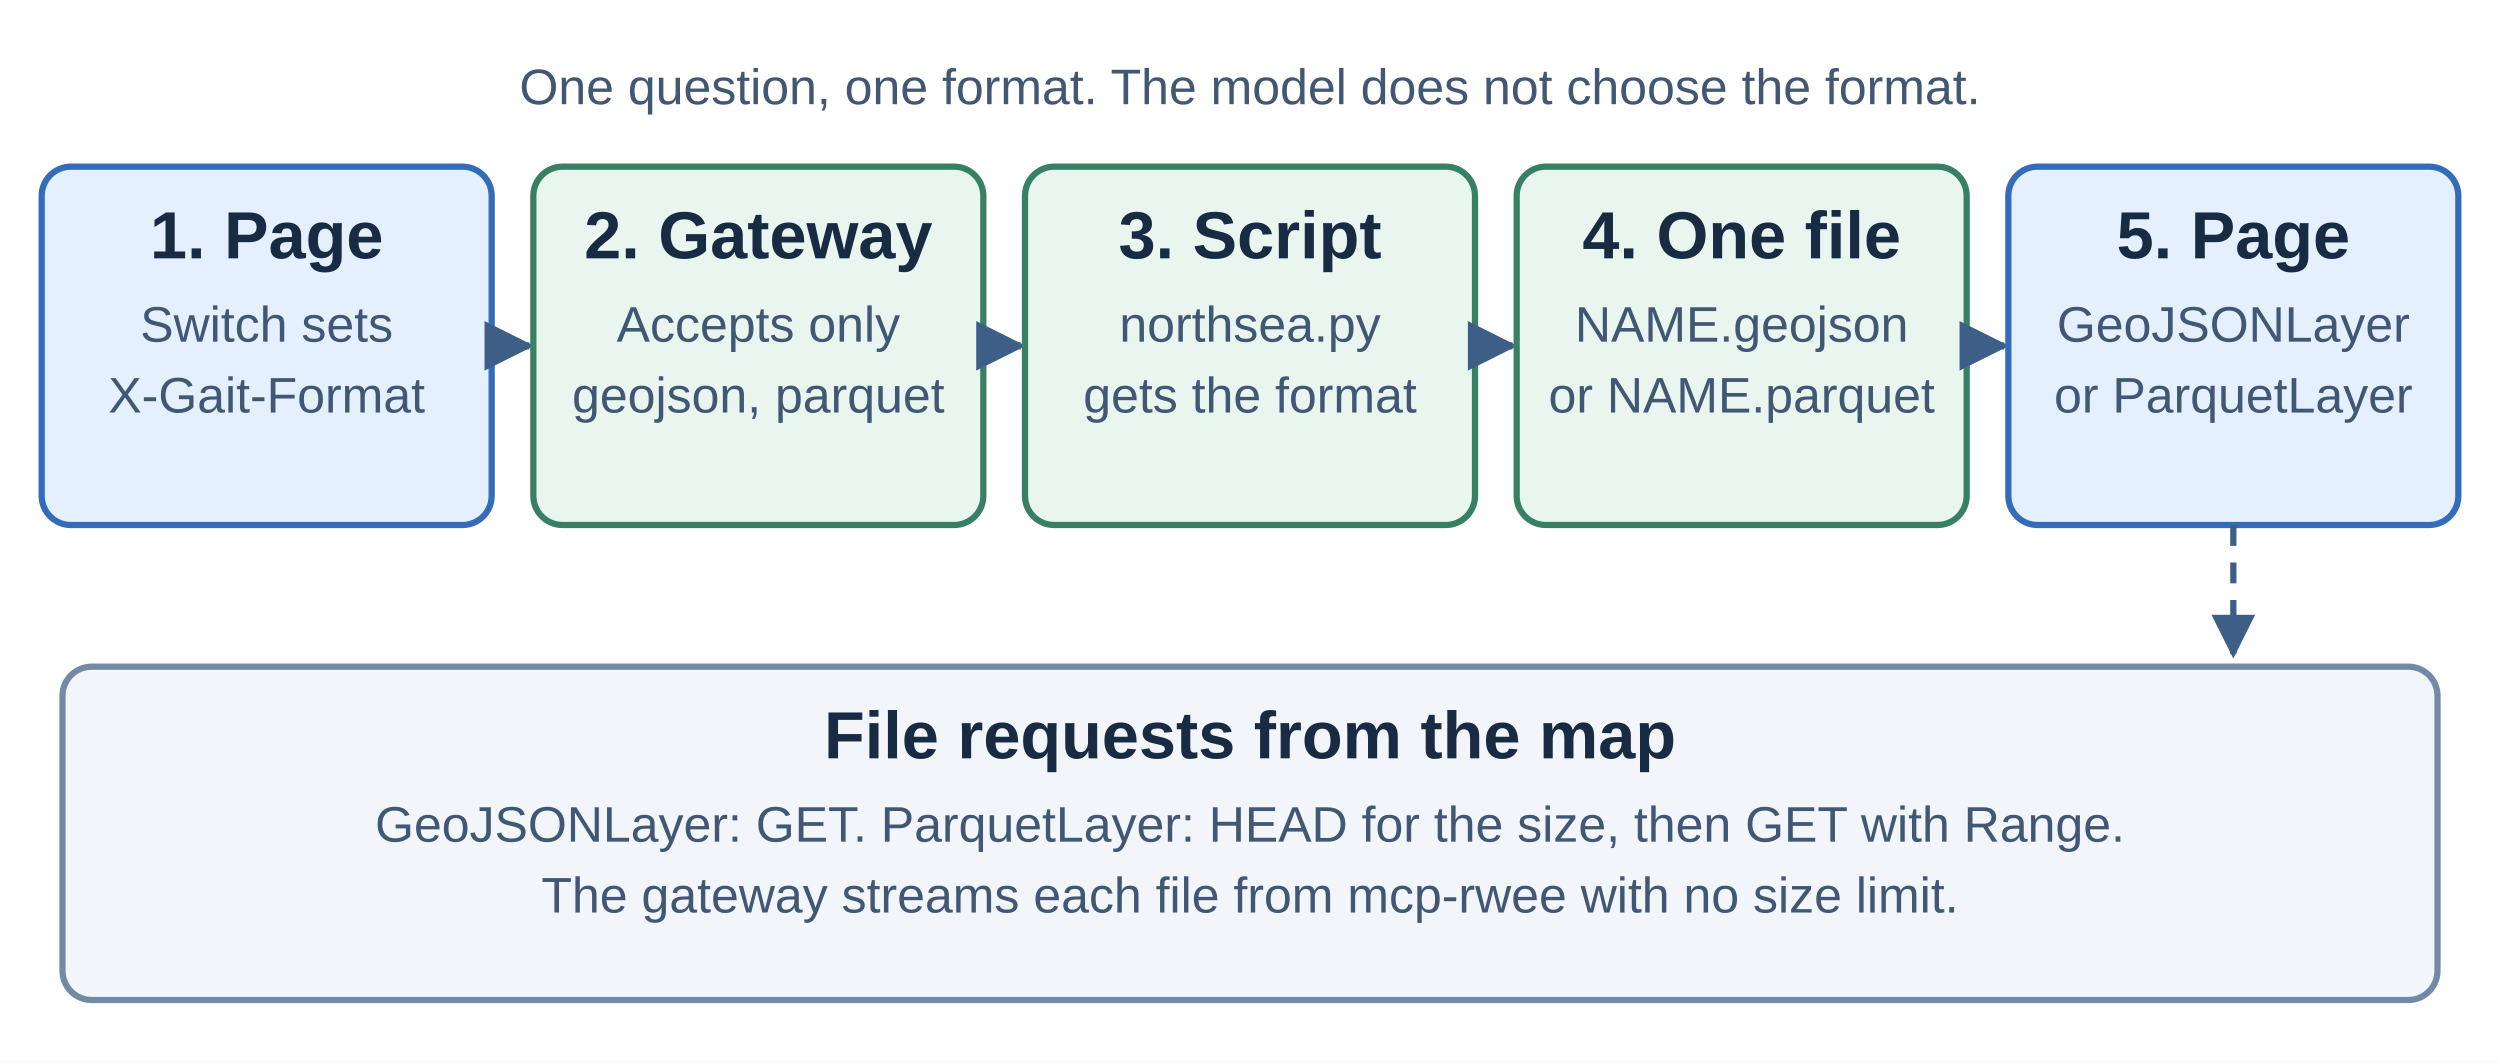
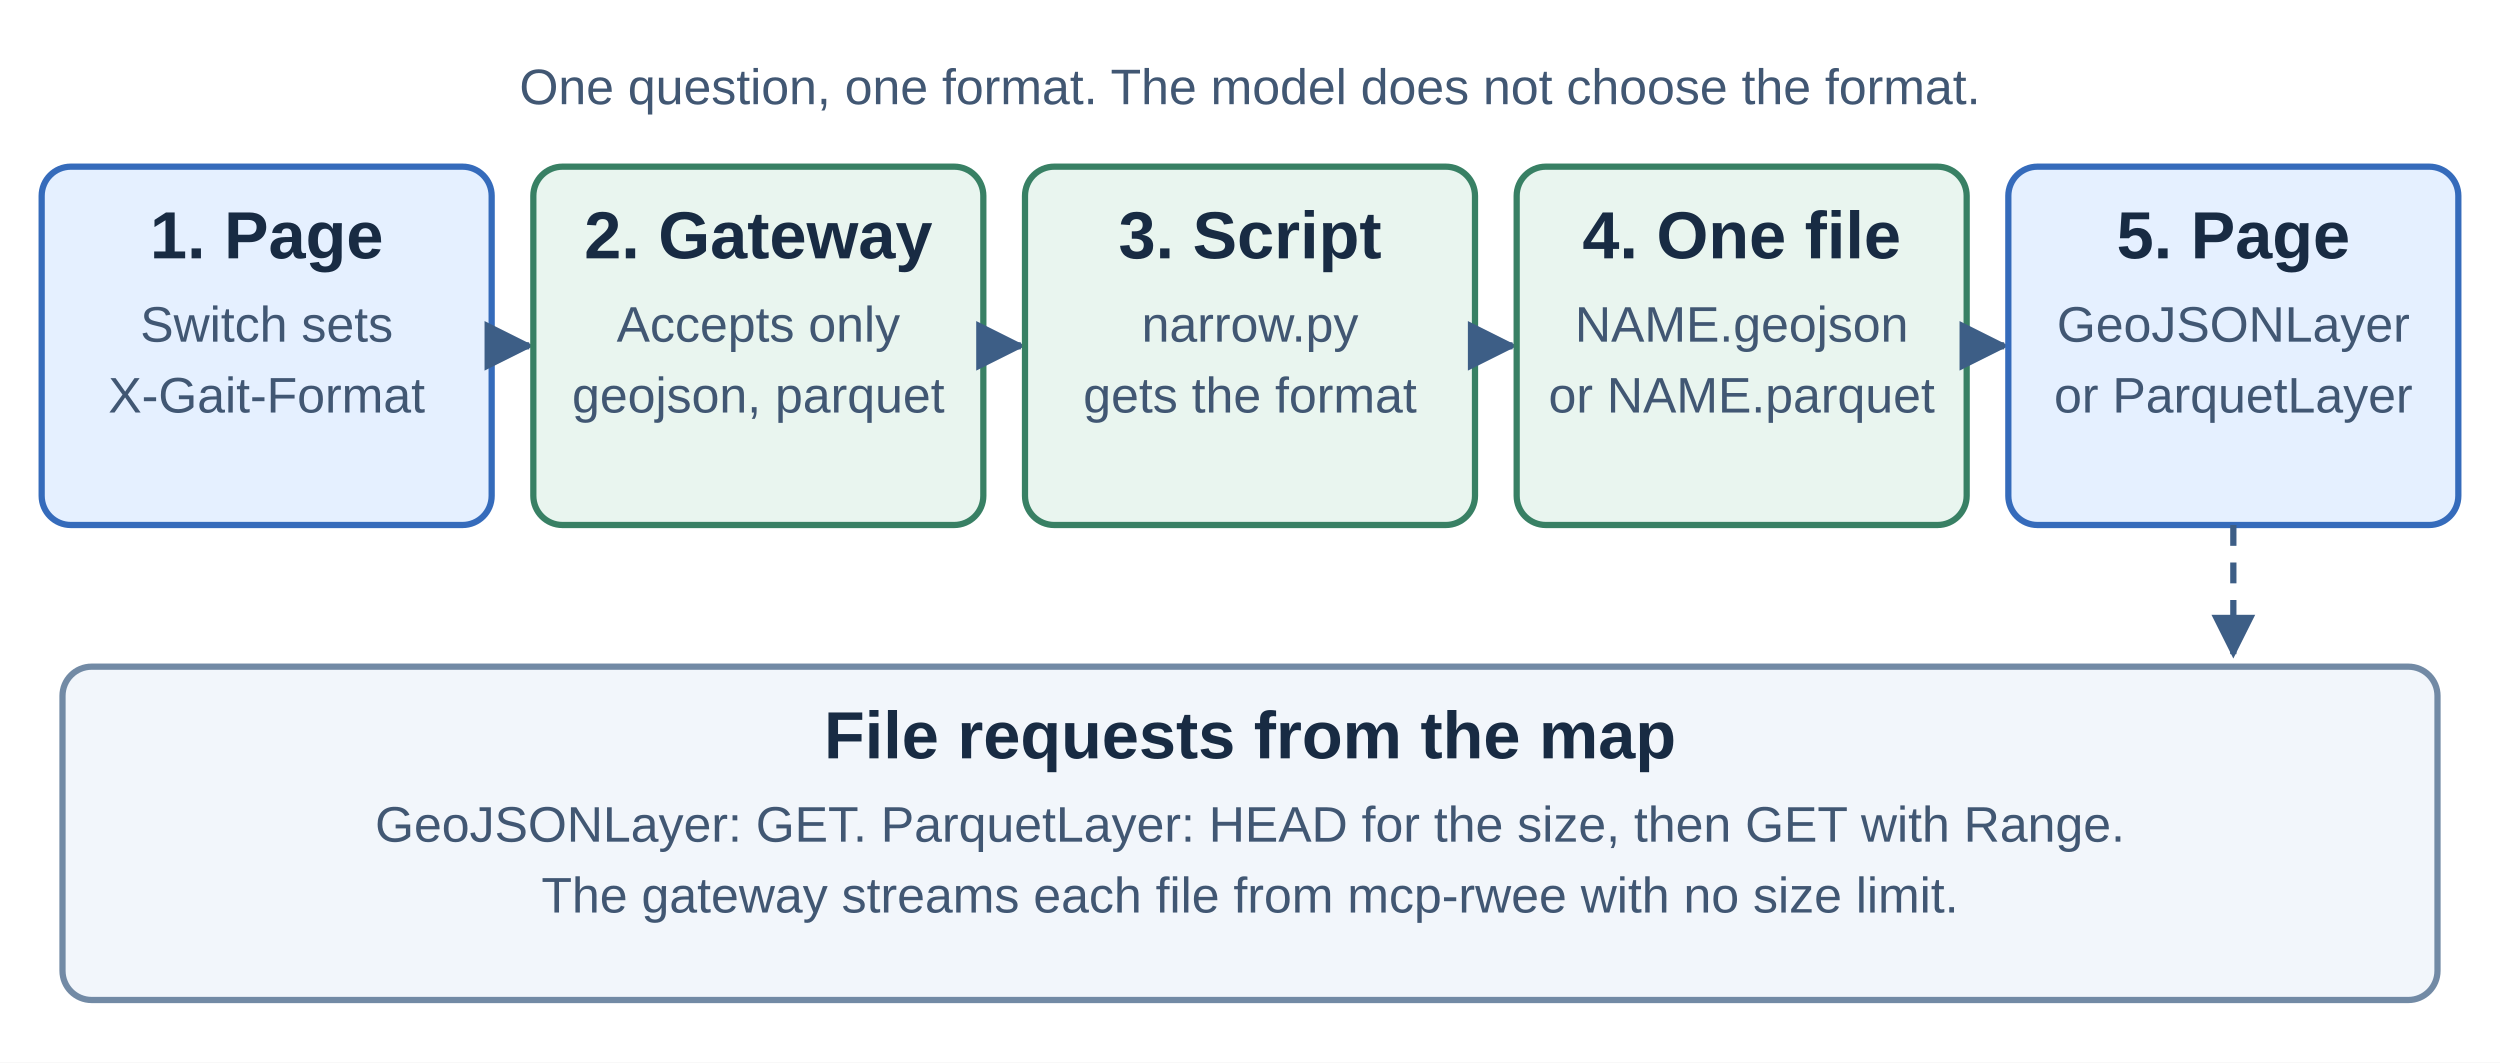
<svg xmlns="http://www.w3.org/2000/svg" width="600" height="255" viewBox="0 0 600 255" role="img" aria-labelledby="title desc">
  <defs>
    <marker id="arrow" viewBox="0 0 10 10" refX="9" refY="5" markerWidth="7" markerHeight="7" orient="auto">
      <path d="M0 0L10 5L0 10z" fill="#3d5e86" />
    </marker>
  </defs>
  <style>text{font-family:Arial,sans-serif;fill:#182b43;font-size:14px} .heading{font-size:16px;font-weight:700}.small{font-size:12px;fill:#415773}.mono{font-family:Consolas,monospace;font-size:12px;fill:#182b43}.box{fill:#f2f6fb;stroke:#728aa5;stroke-width:1.5}.blue{fill:#e5f0ff;stroke:#356bbb;stroke-width:1.5}.green{fill:#e9f5ef;stroke:#388064;stroke-width:1.5}.amber{fill:#fff4df;stroke:#9a6a15;stroke-width:1.5}.red{fill:#fdecec;stroke:#a33a3a;stroke-width:1.5}.line{fill:none;stroke:#3d5e86;stroke-width:1.7;marker-end:url(#arrow)}.dash{fill:none;stroke:#3d5e86;stroke-width:1.5;stroke-dasharray:5 4;marker-end:url(#arrow)}</style>
  <rect width="600" height="255" fill="white" />
  <text x="300" y="25" text-anchor="middle" class="small">One question, one format. The model does not choose the format.</text>
  <rect x="10" y="40" width="108" height="86" rx="7" class="blue" />
  <text x="64.0" y="62" text-anchor="middle" class="heading">1. Page</text>
  <text x="64.0" y="82" text-anchor="middle" class="small">Switch sets</text>
  <text x="64.0" y="99" text-anchor="middle" class="small">X-Gait-Format</text>
  <polyline points="118,83 127,83" class="line" />
  <rect x="128" y="40" width="108" height="86" rx="7" class="green" />
  <text x="182.0" y="62" text-anchor="middle" class="heading">2. Gateway</text>
  <text x="182.0" y="82" text-anchor="middle" class="small">Accepts only</text>
  <text x="182.0" y="99" text-anchor="middle" class="small">geojson, parquet</text>
  <polyline points="236,83 245,83" class="line" />
  <rect x="246" y="40" width="108" height="86" rx="7" class="green" />
  <text x="300.0" y="62" text-anchor="middle" class="heading">3. Script</text>
-   <text x="300.0" y="82" text-anchor="middle" class="small">northsea.py</text>
+   <text x="300.0" y="82" text-anchor="middle" class="small">narrow.py</text>
  <text x="300.0" y="99" text-anchor="middle" class="small">gets the format</text>
  <polyline points="354,83 363,83" class="line" />
  <rect x="364" y="40" width="108" height="86" rx="7" class="green" />
  <text x="418.0" y="62" text-anchor="middle" class="heading">4. One file</text>
  <text x="418.0" y="82" text-anchor="middle" class="small">NAME.geojson</text>
  <text x="418.0" y="99" text-anchor="middle" class="small">or NAME.parquet</text>
  <polyline points="472,83 481,83" class="line" />
  <rect x="482" y="40" width="108" height="86" rx="7" class="blue" />
  <text x="536.0" y="62" text-anchor="middle" class="heading">5. Page</text>
  <text x="536.0" y="82" text-anchor="middle" class="small">GeoJSONLayer</text>
  <text x="536.0" y="99" text-anchor="middle" class="small">or ParquetLayer</text>
  <rect x="15" y="160" width="570" height="80" rx="7" class="box" />
  <text x="300.0" y="182" text-anchor="middle" class="heading">File requests from the map</text>
  <text x="300.0" y="202" text-anchor="middle" class="small">GeoJSONLayer: GET. ParquetLayer: HEAD for the size, then GET with Range.</text>
  <text x="300.0" y="219" text-anchor="middle" class="small">The gateway streams each file from mcp-rwee with no size limit.</text>
  <polyline points="536,126 536,157" class="dash" />
</svg>
